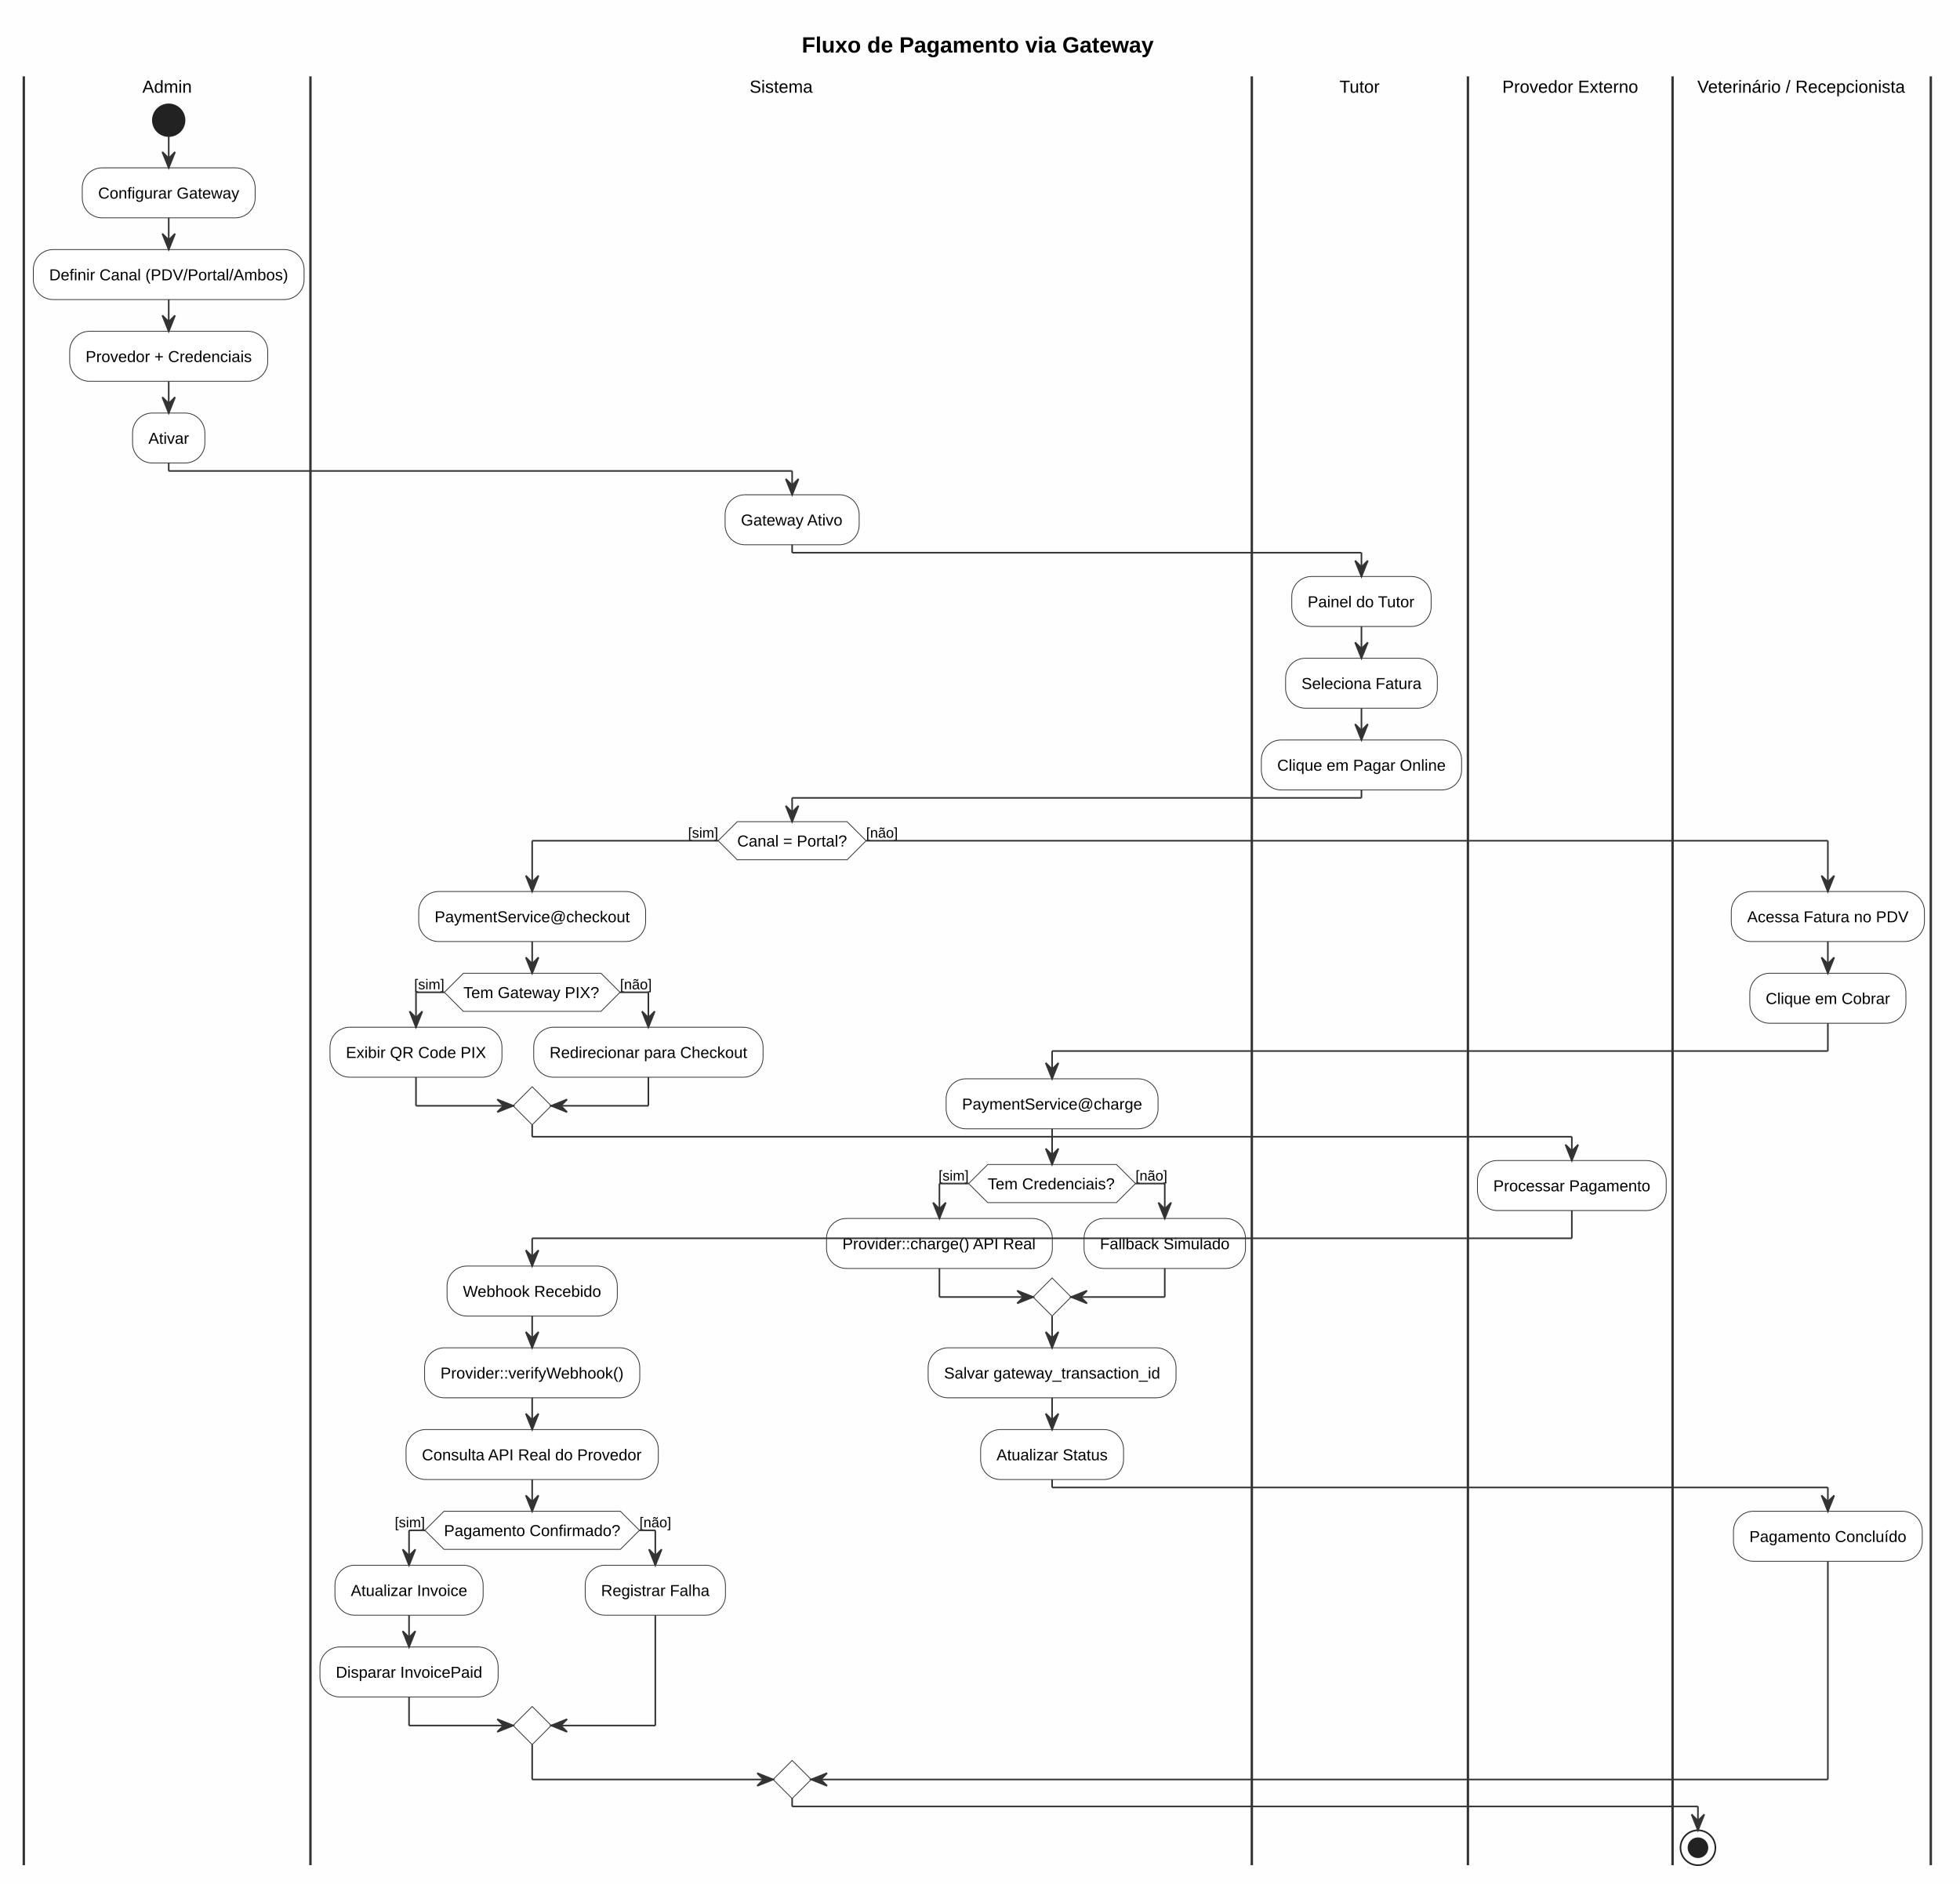
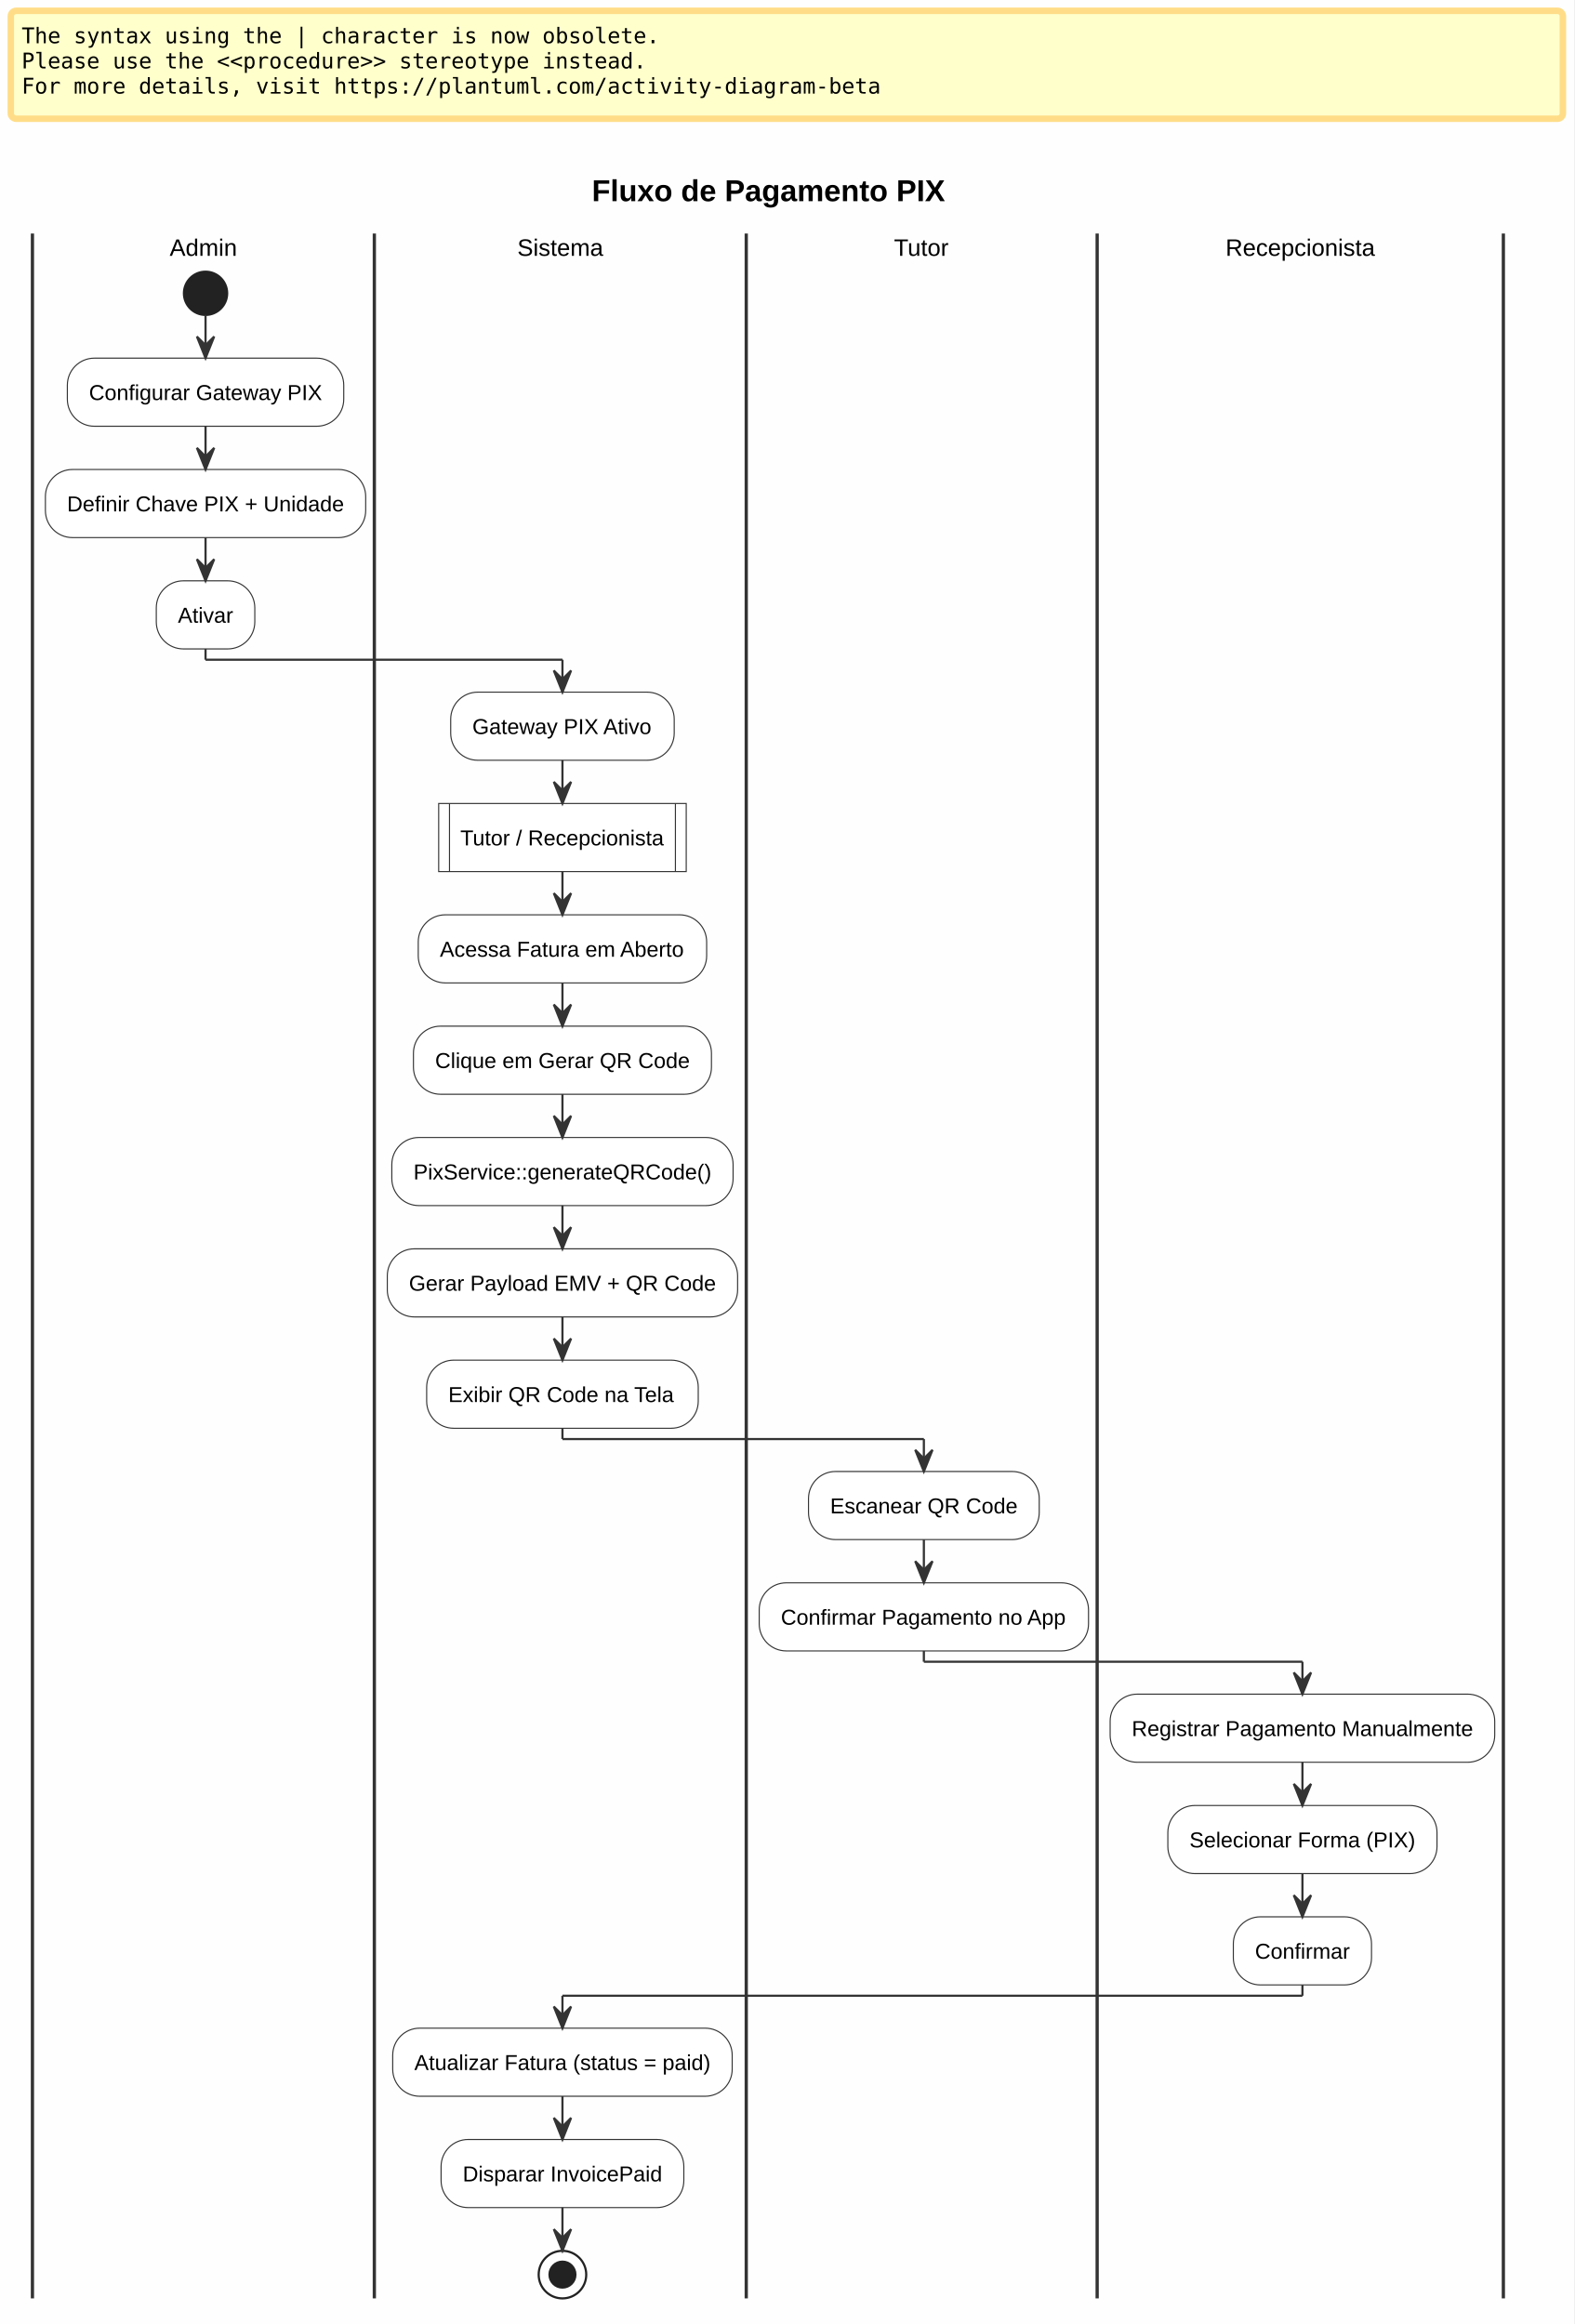
- <svg xmlns="http://www.w3.org/2000/svg" contentStyleType="text/css" data-diagram-type="ACTIVITY" height="1187px" preserveAspectRatio="none" style="width:1235px;height:1187px;background:#FEFEFE;" version="1.1" viewBox="0 0 1235 1187" width="1235px" zoomAndPan="magnify">
+ <svg xmlns="http://www.w3.org/2000/svg" contentStyleType="text/css" data-diagram-type="ACTIVITY" height="1075px" preserveAspectRatio="none" style="width:728px;height:1075px;background:#FEFEFE;" version="1.1" viewBox="0 0 728 1075" width="728px" zoomAndPan="magnify">
  <defs />
  <g>
-     <rect fill="#FEFEFE" height="1187" style="stroke:#FFFFFF00;stroke-width:1;" width="1235" x="0" y="0" />
-     <text fill="#000000" font-family="Arial" font-size="14" font-weight="bold" lengthAdjust="spacing" textLength="221.737" x="505.194" y="33.132">Fluxo de Pagamento via Gateway</text>
-     <rect fill="#FFFFFF" fill-opacity="0" height="12.649" style="stroke:#FFFFFF00;stroke-width:1;" width="1202.126" x="15" y="48.099" />
-     <ellipse cx="106.303" cy="75.748" fill="#222222" rx="10" ry="10" style="stroke:#222222;stroke-width:1;" />
-     <rect fill="#FFFFFF" height="31.499" rx="12.5" ry="12.5" style="stroke:#333333;stroke-width:0.5;" width="108.931" x="51.837" y="105.748" />
-     <text fill="#000000" font-family="Arial" font-size="10" lengthAdjust="spacing" textLength="88.931" x="61.837" y="125.127">Configurar Gateway</text>
-     <rect fill="#FFFFFF" height="31.499" rx="12.5" ry="12.5" style="stroke:#333333;stroke-width:0.5;" width="170.606" x="21" y="157.247" />
-     <text fill="#000000" font-family="Arial" font-size="10" lengthAdjust="spacing" textLength="150.606" x="31" y="176.626">Definir Canal (PDV/Portal/Ambos)</text>
-     <rect fill="#FFFFFF" height="31.499" rx="12.5" ry="12.5" style="stroke:#333333;stroke-width:0.5;" width="124.775" x="43.915" y="208.746" />
-     <text fill="#000000" font-family="Arial" font-size="10" lengthAdjust="spacing" textLength="104.775" x="53.915" y="228.125">Provedor + Credenciais</text>
-     <rect fill="#FFFFFF" height="31.499" rx="12.5" ry="12.5" style="stroke:#333333;stroke-width:0.5;" width="45.562" x="83.522" y="260.245" />
-     <text fill="#000000" font-family="Arial" font-size="10" lengthAdjust="spacing" textLength="25.561" x="93.522" y="279.625">Ativar</text>
-     <line style="stroke:#333333;stroke-width:1.5;" x1="15" x2="15" y1="48.099" y2="1175.231" />
-     <rect fill="#FFFFFF" height="31.499" rx="12.5" ry="12.5" style="stroke:#333333;stroke-width:0.5;" width="84.473" x="456.892" y="311.744" />
-     <text fill="#000000" font-family="Arial" font-size="10" lengthAdjust="spacing" textLength="64.473" x="466.892" y="331.123">Gateway Ativo</text>
-     <polygon fill="#FFFFFF" points="464.524,517.74,533.733,517.74,545.733,529.74,533.733,541.74,464.524,541.74,452.524,529.74,464.524,517.74" style="stroke:#333333;stroke-width:0.5;" />
-     <text fill="#000000" font-family="Arial" font-size="10" lengthAdjust="spacing" textLength="69.209" x="464.524" y="533.37">Canal = Portal?</text>
-     <text fill="#000000" font-family="Arial" font-size="9" lengthAdjust="spacing" textLength="18.998" x="433.526" y="527.832">[sim]</text>
-     <text fill="#000000" font-family="Arial" font-size="9" lengthAdjust="spacing" textLength="20.017" x="545.733" y="527.832">[não]</text>
-     <rect fill="#FFFFFF" height="31.499" rx="12.5" ry="12.5" style="stroke:#333333;stroke-width:0.5;" width="142.983" x="263.835" y="561.74" />
-     <text fill="#000000" font-family="Arial" font-size="10" lengthAdjust="spacing" textLength="122.983" x="273.835" y="581.12">PaymentService@checkout</text>
-     <polygon fill="#FFFFFF" points="291.977,613.239,378.676,613.239,390.676,625.239,378.676,637.239,291.977,637.239,279.977,625.239,291.977,613.239" style="stroke:#333333;stroke-width:0.5;" />
-     <text fill="#000000" font-family="Arial" font-size="10" lengthAdjust="spacing" textLength="86.699" x="291.977" y="628.869">Tem Gateway PIX?</text>
-     <text fill="#000000" font-family="Arial" font-size="9" lengthAdjust="spacing" textLength="18.998" x="260.979" y="623.332">[sim]</text>
-     <text fill="#000000" font-family="Arial" font-size="9" lengthAdjust="spacing" textLength="20.017" x="390.676" y="623.332">[não]</text>
-     <rect fill="#FFFFFF" height="31.499" rx="12.5" ry="12.5" style="stroke:#333333;stroke-width:0.5;" width="108.364" x="207.925" y="647.239" />
-     <text fill="#000000" font-family="Arial" font-size="10" lengthAdjust="spacing" textLength="88.364" x="217.925" y="666.619">Exibir QR Code PIX</text>
-     <rect fill="#FFFFFF" height="31.499" rx="12.5" ry="12.5" style="stroke:#333333;stroke-width:0.5;" width="144.512" x="336.29" y="647.239" />
-     <text fill="#000000" font-family="Arial" font-size="10" lengthAdjust="spacing" textLength="124.512" x="346.29" y="666.619">Redirecionar para Checkout</text>
-     <polygon fill="#FFFFFF" points="335.327,684.738,347.327,696.738,335.327,708.738,323.327,696.738,335.327,684.738" style="stroke:#333333;stroke-width:0.5;" />
-     <rect fill="#FFFFFF" height="31.499" rx="12.5" ry="12.5" style="stroke:#333333;stroke-width:0.5;" width="107.275" x="281.689" y="797.736" />
-     <text fill="#000000" font-family="Arial" font-size="10" lengthAdjust="spacing" textLength="87.275" x="291.689" y="817.116">Webhook Recebido</text>
-     <rect fill="#FFFFFF" height="31.499" rx="12.5" ry="12.5" style="stroke:#333333;stroke-width:0.5;" width="135.591" x="267.531" y="849.235" />
-     <text fill="#000000" font-family="Arial" font-size="10" lengthAdjust="spacing" textLength="115.591" x="277.531" y="868.615">Provider::verifyWebhook()</text>
-     <rect fill="#FFFFFF" height="31.499" rx="12.5" ry="12.5" style="stroke:#333333;stroke-width:0.5;" width="158.965" x="255.844" y="900.734" />
-     <text fill="#000000" font-family="Arial" font-size="10" lengthAdjust="spacing" textLength="138.965" x="265.844" y="920.114">Consulta API Real do Provedor</text>
-     <polygon fill="#FFFFFF" points="279.738,952.233,390.915,952.233,402.915,964.233,390.915,976.233,279.738,976.233,267.738,964.233,279.738,952.233" style="stroke:#333333;stroke-width:0.5;" />
-     <text fill="#000000" font-family="Arial" font-size="10" lengthAdjust="spacing" textLength="111.177" x="279.738" y="967.863">Pagamento Confirmado?</text>
-     <text fill="#000000" font-family="Arial" font-size="9" lengthAdjust="spacing" textLength="18.998" x="248.741" y="962.326">[sim]</text>
-     <text fill="#000000" font-family="Arial" font-size="9" lengthAdjust="spacing" textLength="20.017" x="402.915" y="962.326">[não]</text>
-     <rect fill="#FFFFFF" height="31.499" rx="12.5" ry="12.5" style="stroke:#333333;stroke-width:0.5;" width="93.369" x="211.054" y="986.233" />
-     <text fill="#000000" font-family="Arial" font-size="10" lengthAdjust="spacing" textLength="73.369" x="221.054" y="1005.613">Atualizar Invoice</text>
-     <rect fill="#FFFFFF" height="31.499" rx="12.5" ry="12.5" style="stroke:#333333;stroke-width:0.5;" width="112.266" x="201.606" y="1037.732" />
-     <text fill="#000000" font-family="Arial" font-size="10" lengthAdjust="spacing" textLength="92.266" x="211.606" y="1057.112">Disparar InvoicePaid</text>
-     <rect fill="#FFFFFF" height="31.499" rx="12.5" ry="12.5" style="stroke:#333333;stroke-width:0.5;" width="88.359" x="368.735" y="986.233" />
-     <text fill="#000000" font-family="Arial" font-size="10" lengthAdjust="spacing" textLength="68.359" x="378.735" y="1005.613">Registrar Falha</text>
-     <polygon fill="#FFFFFF" points="335.327,1075.231,347.327,1087.231,335.327,1099.231,323.327,1087.231,335.327,1075.231" style="stroke:#333333;stroke-width:0.5;" />
-     <rect fill="#FFFFFF" height="31.499" rx="12.5" ry="12.5" style="stroke:#333333;stroke-width:0.5;" width="133.535" x="596.163" y="679.738" />
-     <text fill="#000000" font-family="Arial" font-size="10" lengthAdjust="spacing" textLength="113.535" x="606.163" y="699.118">PaymentService@charge</text>
-     <polygon fill="#FFFFFF" points="622.359,733.736,703.502,733.736,715.502,745.736,703.502,757.736,622.359,757.736,610.359,745.736,622.359,733.736" style="stroke:#333333;stroke-width:0.5;" />
-     <text fill="#000000" font-family="Arial" font-size="10" lengthAdjust="spacing" textLength="81.143" x="622.359" y="749.366">Tem Credenciais?</text>
-     <text fill="#000000" font-family="Arial" font-size="9" lengthAdjust="spacing" textLength="18.998" x="591.362" y="743.829">[sim]</text>
-     <text fill="#000000" font-family="Arial" font-size="9" lengthAdjust="spacing" textLength="20.017" x="715.502" y="743.829">[não]</text>
-     <rect fill="#FFFFFF" height="31.499" rx="12.5" ry="12.5" style="stroke:#333333;stroke-width:0.5;" width="142.27" x="520.802" y="767.736" />
-     <text fill="#000000" font-family="Arial" font-size="10" lengthAdjust="spacing" textLength="122.27" x="530.802" y="787.116">Provider::charge() API Real</text>
-     <rect fill="#FFFFFF" height="31.499" rx="12.5" ry="12.5" style="stroke:#333333;stroke-width:0.5;" width="101.704" x="683.072" y="767.736" />
-     <text fill="#000000" font-family="Arial" font-size="10" lengthAdjust="spacing" textLength="81.704" x="693.072" y="787.116">Fallback Simulado</text>
-     <polygon fill="#FFFFFF" points="662.93,805.235,674.93,817.235,662.93,829.235,650.93,817.235,662.93,805.235" style="stroke:#333333;stroke-width:0.5;" />
-     <rect fill="#FFFFFF" height="31.499" rx="12.5" ry="12.5" style="stroke:#333333;stroke-width:0.5;" width="156.191" x="584.835" y="849.235" />
-     <text fill="#000000" font-family="Arial" font-size="10" lengthAdjust="spacing" textLength="136.191" x="594.835" y="868.615">Salvar gateway_transaction_id</text>
-     <rect fill="#FFFFFF" height="31.499" rx="12.5" ry="12.5" style="stroke:#333333;stroke-width:0.5;" width="90.034" x="617.913" y="900.734" />
-     <text fill="#000000" font-family="Arial" font-size="10" lengthAdjust="spacing" textLength="70.034" x="627.913" y="920.114">Atualizar Status</text>
-     <polygon fill="#FFFFFF" points="499.128,1109.231,511.128,1121.231,499.128,1133.231,487.128,1121.231,499.128,1109.231" style="stroke:#333333;stroke-width:0.5;" />
-     <line style="stroke:#333333;stroke-width:1.5;" x1="195.606" x2="195.606" y1="48.099" y2="1175.231" />
-     <rect fill="#FFFFFF" height="31.499" rx="12.5" ry="12.5" style="stroke:#333333;stroke-width:0.5;" width="87.817" x="813.951" y="363.243" />
-     <text fill="#000000" font-family="Arial" font-size="10" lengthAdjust="spacing" textLength="67.817" x="823.951" y="382.623">Painel do Tutor</text>
-     <rect fill="#FFFFFF" height="31.499" rx="12.5" ry="12.5" style="stroke:#333333;stroke-width:0.5;" width="95.601" x="810.059" y="414.742" />
-     <text fill="#000000" font-family="Arial" font-size="10" lengthAdjust="spacing" textLength="75.601" x="820.059" y="434.122">Seleciona Fatura</text>
-     <rect fill="#FFFFFF" height="31.499" rx="12.5" ry="12.5" style="stroke:#333333;stroke-width:0.5;" width="126.167" x="794.776" y="466.241" />
-     <text fill="#000000" font-family="Arial" font-size="10" lengthAdjust="spacing" textLength="106.167" x="804.776" y="485.621">Clique em Pagar Online</text>
-     <line style="stroke:#333333;stroke-width:1.5;" x1="788.776" x2="788.776" y1="48.099" y2="1175.231" />
-     <rect fill="#FFFFFF" height="31.499" rx="12.5" ry="12.5" style="stroke:#333333;stroke-width:0.5;" width="118.94" x="930.943" y="731.237" />
-     <text fill="#000000" font-family="Arial" font-size="10" lengthAdjust="spacing" textLength="98.94" x="940.943" y="750.617">Processar Pagamento</text>
-     <line style="stroke:#333333;stroke-width:1.5;" x1="924.943" x2="924.943" y1="48.099" y2="1175.231" />
-     <rect fill="#FFFFFF" height="31.499" rx="12.5" ry="12.5" style="stroke:#333333;stroke-width:0.5;" width="121.714" x="1090.883" y="561.74" />
-     <text fill="#000000" font-family="Arial" font-size="10" lengthAdjust="spacing" textLength="101.714" x="1100.883" y="581.12">Acessa Fatura no PDV</text>
-     <rect fill="#FFFFFF" height="31.499" rx="12.5" ry="12.5" style="stroke:#333333;stroke-width:0.5;" width="98.364" x="1102.558" y="613.239" />
-     <text fill="#000000" font-family="Arial" font-size="10" lengthAdjust="spacing" textLength="78.364" x="1112.558" y="632.619">Clique em Cobrar</text>
-     <rect fill="#FFFFFF" height="31.499" rx="12.5" ry="12.5" style="stroke:#333333;stroke-width:0.5;" width="118.955" x="1092.263" y="952.233" />
-     <text fill="#000000" font-family="Arial" font-size="10" lengthAdjust="spacing" textLength="98.955" x="1102.263" y="971.613">Pagamento Concluído</text>
-     <ellipse cx="1069.883" cy="1164.231" fill="#FFFFFF" fill-opacity="0" rx="11" ry="11" style="stroke:#222222;stroke-width:1;" />
-     <ellipse cx="1069.883" cy="1164.231" fill="#222222" rx="6" ry="6" style="stroke:#222222;stroke-width:1;" />
-     <line style="stroke:#333333;stroke-width:1.5;" x1="1053.883" x2="1053.883" y1="48.099" y2="1175.231" />
-     <line style="stroke:#333333;stroke-width:1.5;" x1="1216.597" x2="1216.597" y1="48.099" y2="1175.231" />
-     <line style="stroke:#333333;stroke-width:1;" x1="106.303" x2="106.303" y1="85.748" y2="105.748" />
-     <polygon fill="#333333" points="102.303,95.748,106.303,105.748,110.303,95.748,106.303,99.748" style="stroke:#333333;stroke-width:1;" />
-     <line style="stroke:#333333;stroke-width:1;" x1="106.303" x2="106.303" y1="137.247" y2="157.247" />
-     <polygon fill="#333333" points="102.303,147.247,106.303,157.247,110.303,147.247,106.303,151.247" style="stroke:#333333;stroke-width:1;" />
-     <line style="stroke:#333333;stroke-width:1;" x1="106.303" x2="106.303" y1="188.746" y2="208.746" />
-     <polygon fill="#333333" points="102.303,198.746,106.303,208.746,110.303,198.746,106.303,202.746" style="stroke:#333333;stroke-width:1;" />
-     <line style="stroke:#333333;stroke-width:1;" x1="106.303" x2="106.303" y1="240.245" y2="260.245" />
-     <polygon fill="#333333" points="102.303,250.245,106.303,260.245,110.303,250.245,106.303,254.245" style="stroke:#333333;stroke-width:1;" />
-     <line style="stroke:#333333;stroke-width:1;" x1="279.977" x2="262.108" y1="625.239" y2="625.239" />
-     <line style="stroke:#333333;stroke-width:1;" x1="262.108" x2="262.108" y1="625.239" y2="647.239" />
-     <polygon fill="#333333" points="258.108,637.239,262.108,647.239,266.108,637.239,262.108,641.239" style="stroke:#333333;stroke-width:1;" />
-     <line style="stroke:#333333;stroke-width:1;" x1="390.676" x2="408.546" y1="625.239" y2="625.239" />
-     <line style="stroke:#333333;stroke-width:1;" x1="408.546" x2="408.546" y1="625.239" y2="647.239" />
-     <polygon fill="#333333" points="404.546,637.239,408.546,647.239,412.546,637.239,408.546,641.239" style="stroke:#333333;stroke-width:1;" />
-     <line style="stroke:#333333;stroke-width:1;" x1="262.108" x2="262.108" y1="678.738" y2="696.738" />
-     <line style="stroke:#333333;stroke-width:1;" x1="262.108" x2="323.327" y1="696.738" y2="696.738" />
-     <polygon fill="#333333" points="313.327,692.738,323.327,696.738,313.327,700.738,317.327,696.738" style="stroke:#333333;stroke-width:1;" />
-     <line style="stroke:#333333;stroke-width:1;" x1="408.546" x2="408.546" y1="678.738" y2="696.738" />
-     <line style="stroke:#333333;stroke-width:1;" x1="408.546" x2="347.327" y1="696.738" y2="696.738" />
-     <polygon fill="#333333" points="357.327,692.738,347.327,696.738,357.327,700.738,353.327,696.738" style="stroke:#333333;stroke-width:1;" />
-     <line style="stroke:#333333;stroke-width:1;" x1="335.327" x2="335.327" y1="593.239" y2="613.239" />
-     <polygon fill="#333333" points="331.327,603.239,335.327,613.239,339.327,603.239,335.327,607.239" style="stroke:#333333;stroke-width:1;" />
-     <line style="stroke:#333333;stroke-width:1;" x1="335.327" x2="335.327" y1="829.235" y2="849.235" />
-     <polygon fill="#333333" points="331.327,839.235,335.327,849.235,339.327,839.235,335.327,843.235" style="stroke:#333333;stroke-width:1;" />
-     <line style="stroke:#333333;stroke-width:1;" x1="335.327" x2="335.327" y1="880.734" y2="900.734" />
-     <polygon fill="#333333" points="331.327,890.734,335.327,900.734,339.327,890.734,335.327,894.734" style="stroke:#333333;stroke-width:1;" />
-     <line style="stroke:#333333;stroke-width:1;" x1="257.738" x2="257.738" y1="1017.732" y2="1037.732" />
-     <polygon fill="#333333" points="253.738,1027.732,257.738,1037.732,261.738,1027.732,257.738,1031.732" style="stroke:#333333;stroke-width:1;" />
-     <line style="stroke:#333333;stroke-width:1;" x1="267.738" x2="257.738" y1="964.233" y2="964.233" />
-     <line style="stroke:#333333;stroke-width:1;" x1="257.738" x2="257.738" y1="964.233" y2="986.233" />
-     <polygon fill="#333333" points="253.738,976.233,257.738,986.233,261.738,976.233,257.738,980.233" style="stroke:#333333;stroke-width:1;" />
-     <line style="stroke:#333333;stroke-width:1;" x1="402.915" x2="412.915" y1="964.233" y2="964.233" />
-     <line style="stroke:#333333;stroke-width:1;" x1="412.915" x2="412.915" y1="964.233" y2="986.233" />
-     <polygon fill="#333333" points="408.915,976.233,412.915,986.233,416.915,976.233,412.915,980.233" style="stroke:#333333;stroke-width:1;" />
-     <line style="stroke:#333333;stroke-width:1;" x1="257.738" x2="257.738" y1="1069.231" y2="1087.231" />
-     <line style="stroke:#333333;stroke-width:1;" x1="257.738" x2="323.327" y1="1087.231" y2="1087.231" />
-     <polygon fill="#333333" points="313.327,1083.231,323.327,1087.231,313.327,1091.231,317.327,1087.231" style="stroke:#333333;stroke-width:1;" />
-     <line style="stroke:#333333;stroke-width:1;" x1="412.915" x2="412.915" y1="1017.732" y2="1087.231" />
-     <line style="stroke:#333333;stroke-width:1;" x1="412.915" x2="347.327" y1="1087.231" y2="1087.231" />
-     <polygon fill="#333333" points="357.327,1083.231,347.327,1087.231,357.327,1091.231,353.327,1087.231" style="stroke:#333333;stroke-width:1;" />
-     <line style="stroke:#333333;stroke-width:1;" x1="335.327" x2="335.327" y1="932.233" y2="952.233" />
-     <polygon fill="#333333" points="331.327,942.233,335.327,952.233,339.327,942.233,335.327,946.233" style="stroke:#333333;stroke-width:1;" />
-     <line style="stroke:#333333;stroke-width:1;" x1="610.359" x2="591.937" y1="745.736" y2="745.736" />
-     <line style="stroke:#333333;stroke-width:1;" x1="591.937" x2="591.937" y1="745.736" y2="767.736" />
-     <polygon fill="#333333" points="587.937,757.736,591.937,767.736,595.937,757.736,591.937,761.736" style="stroke:#333333;stroke-width:1;" />
-     <line style="stroke:#333333;stroke-width:1;" x1="715.502" x2="733.924" y1="745.736" y2="745.736" />
-     <line style="stroke:#333333;stroke-width:1;" x1="733.924" x2="733.924" y1="745.736" y2="767.736" />
-     <polygon fill="#333333" points="729.924,757.736,733.924,767.736,737.924,757.736,733.924,761.736" style="stroke:#333333;stroke-width:1;" />
-     <line style="stroke:#333333;stroke-width:1;" x1="591.937" x2="591.937" y1="799.235" y2="817.235" />
-     <line style="stroke:#333333;stroke-width:1;" x1="591.937" x2="650.93" y1="817.235" y2="817.235" />
-     <polygon fill="#333333" points="640.93,813.235,650.93,817.235,640.93,821.235,644.93,817.235" style="stroke:#333333;stroke-width:1;" />
-     <line style="stroke:#333333;stroke-width:1;" x1="733.924" x2="733.924" y1="799.235" y2="817.235" />
-     <line style="stroke:#333333;stroke-width:1;" x1="733.924" x2="674.93" y1="817.235" y2="817.235" />
-     <polygon fill="#333333" points="684.93,813.235,674.93,817.235,684.93,821.235,680.93,817.235" style="stroke:#333333;stroke-width:1;" />
-     <line style="stroke:#333333;stroke-width:1;" x1="662.93" x2="662.93" y1="711.237" y2="733.736" />
-     <polygon fill="#333333" points="658.93,723.736,662.93,733.736,666.93,723.736,662.93,727.736" style="stroke:#333333;stroke-width:1;" />
-     <line style="stroke:#333333;stroke-width:1;" x1="662.93" x2="662.93" y1="829.235" y2="849.235" />
-     <polygon fill="#333333" points="658.93,839.235,662.93,849.235,666.93,839.235,662.93,843.235" style="stroke:#333333;stroke-width:1;" />
-     <line style="stroke:#333333;stroke-width:1;" x1="662.93" x2="662.93" y1="880.734" y2="900.734" />
-     <polygon fill="#333333" points="658.93,890.734,662.93,900.734,666.93,890.734,662.93,894.734" style="stroke:#333333;stroke-width:1;" />
-     <line style="stroke:#333333;stroke-width:1;" x1="452.524" x2="335.327" y1="529.74" y2="529.74" />
-     <line style="stroke:#333333;stroke-width:1;" x1="335.327" x2="335.327" y1="529.74" y2="561.74" />
-     <polygon fill="#333333" points="331.327,551.74,335.327,561.74,339.327,551.74,335.327,555.74" style="stroke:#333333;stroke-width:1;" />
-     <line style="stroke:#333333;stroke-width:1;" x1="335.327" x2="335.327" y1="1099.231" y2="1121.231" />
-     <line style="stroke:#333333;stroke-width:1;" x1="335.327" x2="487.128" y1="1121.231" y2="1121.231" />
-     <polygon fill="#333333" points="477.128,1117.231,487.128,1121.231,477.128,1125.231,481.128,1121.231" style="stroke:#333333;stroke-width:1;" />
-     <line style="stroke:#333333;stroke-width:1;" x1="857.86" x2="857.86" y1="394.742" y2="414.742" />
-     <polygon fill="#333333" points="853.86,404.742,857.86,414.742,861.86,404.742,857.86,408.742" style="stroke:#333333;stroke-width:1;" />
-     <line style="stroke:#333333;stroke-width:1;" x1="857.86" x2="857.86" y1="446.241" y2="466.241" />
-     <polygon fill="#333333" points="853.86,456.241,857.86,466.241,861.86,456.241,857.86,460.241" style="stroke:#333333;stroke-width:1;" />
-     <line style="stroke:#333333;stroke-width:1;" x1="1151.741" x2="1151.741" y1="593.239" y2="613.239" />
-     <polygon fill="#333333" points="1147.741,603.239,1151.741,613.239,1155.741,603.239,1151.741,607.239" style="stroke:#333333;stroke-width:1;" />
-     <line style="stroke:#333333;stroke-width:1;" x1="106.303" x2="106.303" y1="291.744" y2="296.744" />
-     <line style="stroke:#333333;stroke-width:1;" x1="106.303" x2="499.128" y1="296.744" y2="296.744" />
-     <line style="stroke:#333333;stroke-width:1;" x1="499.128" x2="499.128" y1="296.744" y2="311.744" />
-     <polygon fill="#333333" points="495.128,301.744,499.128,311.744,503.128,301.744,499.128,305.744" style="stroke:#333333;stroke-width:1;" />
-     <line style="stroke:#333333;stroke-width:1;" x1="499.128" x2="499.128" y1="343.243" y2="348.243" />
-     <line style="stroke:#333333;stroke-width:1;" x1="499.128" x2="857.86" y1="348.243" y2="348.243" />
-     <line style="stroke:#333333;stroke-width:1;" x1="857.86" x2="857.86" y1="348.243" y2="363.243" />
-     <polygon fill="#333333" points="853.86,353.243,857.86,363.243,861.86,353.243,857.86,357.243" style="stroke:#333333;stroke-width:1;" />
-     <line style="stroke:#333333;stroke-width:1;" x1="335.327" x2="335.327" y1="708.738" y2="716.237" />
-     <line style="stroke:#333333;stroke-width:1;" x1="335.327" x2="990.413" y1="716.237" y2="716.237" />
-     <line style="stroke:#333333;stroke-width:1;" x1="990.413" x2="990.413" y1="716.237" y2="731.237" />
-     <polygon fill="#333333" points="986.413,721.237,990.413,731.237,994.413,721.237,990.413,725.237" style="stroke:#333333;stroke-width:1;" />
-     <line style="stroke:#333333;stroke-width:1;" x1="990.413" x2="990.413" y1="762.736" y2="780.236" />
-     <line style="stroke:#333333;stroke-width:1;" x1="990.413" x2="335.327" y1="780.236" y2="780.236" />
-     <line style="stroke:#333333;stroke-width:1;" x1="335.327" x2="335.327" y1="780.236" y2="797.736" />
-     <polygon fill="#333333" points="331.327,787.736,335.327,797.736,339.327,787.736,335.327,791.736" style="stroke:#333333;stroke-width:1;" />
-     <line style="stroke:#333333;stroke-width:1;" x1="1151.741" x2="1151.741" y1="644.738" y2="662.238" />
-     <line style="stroke:#333333;stroke-width:1;" x1="1151.741" x2="662.93" y1="662.238" y2="662.238" />
-     <line style="stroke:#333333;stroke-width:1;" x1="662.93" x2="662.93" y1="662.238" y2="679.738" />
-     <polygon fill="#333333" points="658.93,669.738,662.93,679.738,666.93,669.738,662.93,673.738" style="stroke:#333333;stroke-width:1;" />
-     <line style="stroke:#333333;stroke-width:1;" x1="662.93" x2="662.93" y1="932.233" y2="937.233" />
-     <line style="stroke:#333333;stroke-width:1;" x1="662.93" x2="1151.741" y1="937.233" y2="937.233" />
-     <line style="stroke:#333333;stroke-width:1;" x1="1151.741" x2="1151.741" y1="937.233" y2="952.233" />
-     <polygon fill="#333333" points="1147.741,942.233,1151.741,952.233,1155.741,942.233,1151.741,946.233" style="stroke:#333333;stroke-width:1;" />
-     <line style="stroke:#333333;stroke-width:1;" x1="545.733" x2="1151.741" y1="529.74" y2="529.74" />
-     <line style="stroke:#333333;stroke-width:1;" x1="1151.741" x2="1151.741" y1="529.74" y2="561.74" />
-     <polygon fill="#333333" points="1147.741,551.74,1151.741,561.74,1155.741,551.74,1151.741,555.74" style="stroke:#333333;stroke-width:1;" />
-     <line style="stroke:#333333;stroke-width:1;" x1="1151.741" x2="1151.741" y1="983.732" y2="1121.231" />
-     <line style="stroke:#333333;stroke-width:1;" x1="1151.741" x2="511.128" y1="1121.231" y2="1121.231" />
-     <polygon fill="#333333" points="521.129,1117.231,511.128,1121.231,521.129,1125.231,517.129,1121.231" style="stroke:#333333;stroke-width:1;" />
-     <line style="stroke:#333333;stroke-width:1;" x1="857.86" x2="857.86" y1="497.74" y2="502.74" />
-     <line style="stroke:#333333;stroke-width:1;" x1="857.86" x2="499.128" y1="502.74" y2="502.74" />
-     <line style="stroke:#333333;stroke-width:1;" x1="499.128" x2="499.128" y1="502.74" y2="517.74" />
-     <polygon fill="#333333" points="495.128,507.74,499.128,517.74,503.128,507.74,499.128,511.74" style="stroke:#333333;stroke-width:1;" />
-     <line style="stroke:#333333;stroke-width:1;" x1="499.128" x2="499.128" y1="1133.231" y2="1138.231" />
-     <line style="stroke:#333333;stroke-width:1;" x1="499.128" x2="1069.883" y1="1138.231" y2="1138.231" />
-     <line style="stroke:#333333;stroke-width:1;" x1="1069.883" x2="1069.883" y1="1138.231" y2="1153.231" />
-     <polygon fill="#333333" points="1065.883,1143.231,1069.883,1153.231,1073.883,1143.231,1069.883,1147.231" style="stroke:#333333;stroke-width:1;" />
-     <text fill="#000000" font-family="Arial" font-size="11" lengthAdjust="spacing" textLength="31.179" x="89.713" y="58.416">Admin</text>
-     <text fill="#000000" font-family="Arial" font-size="11" lengthAdjust="spacing" textLength="39.735" x="472.323" y="58.416">Sistema</text>
-     <text fill="#000000" font-family="Arial" font-size="11" lengthAdjust="spacing" textLength="25.674" x="844.023" y="58.416">Tutor</text>
-     <text fill="#000000" font-family="Arial" font-size="11" lengthAdjust="spacing" textLength="85.599" x="946.614" y="58.416">Provedor Externo</text>
-     <text fill="#000000" font-family="Arial" font-size="11" lengthAdjust="spacing" textLength="131.458" x="1069.512" y="58.416">Veterinário / Recepcionista</text>
+     <rect fill="#FEFEFE" height="1075" style="stroke:none;stroke-width:1;" width="728" x="0" y="0" />
+     <rect fill="#FFFFCC" height="49.922" rx="2.5" ry="2.5" style="stroke:#FFDD88;stroke-width:3;" width="717.816" x="5" y="5" />
+     <text fill="#000000" font-family="monospace" font-size="10" lengthAdjust="spacing" textLength="295.005" x="10" y="20">The syntax using the | character is now obsolete.</text>
+     <text fill="#000000" font-family="monospace" font-size="10" lengthAdjust="spacing" textLength="288.984" x="10" y="31.641">Please use the &lt;&lt;procedure&gt;&gt; stereotype instead.</text>
+     <text fill="#000000" font-family="monospace" font-size="10" lengthAdjust="spacing" textLength="397.353" x="10" y="43.281">For more details, visit https://plantuml.com/activity-diagram-beta</text>
+     <text fill="#000000" font-family="Arial" font-size="14" font-weight="bold" lengthAdjust="spacing" textLength="163.365" x="273.726" y="93.054">Fluxo de Pagamento PIX</text>
+     <rect fill="none" height="12.649" style="stroke:none;stroke-width:1;" width="680.816" x="15" y="108.02" />
+     <ellipse cx="95.062" cy="135.669" fill="#222222" rx="10" ry="10" style="stroke:#222222;stroke-width:1;" />
+     <rect fill="#FFFFFF" height="31.499" rx="12.5" ry="12.5" style="stroke:#333333;stroke-width:0.5;" width="127.827" x="31.149" y="165.669" />
+     <text fill="#000000" font-family="Arial" font-size="10" lengthAdjust="spacing" textLength="107.827" x="41.149" y="185.049">Configurar Gateway PIX</text>
+     <rect fill="#FFFFFF" height="31.499" rx="12.5" ry="12.5" style="stroke:#333333;stroke-width:0.5;" width="148.125" x="21" y="217.168" />
+     <text fill="#000000" font-family="Arial" font-size="10" lengthAdjust="spacing" textLength="128.125" x="31" y="236.548">Definir Chave PIX + Unidade</text>
+     <rect fill="#FFFFFF" height="31.499" rx="12.5" ry="12.5" style="stroke:#333333;stroke-width:0.5;" width="45.562" x="72.282" y="268.668" />
+     <text fill="#000000" font-family="Arial" font-size="10" lengthAdjust="spacing" textLength="25.561" x="82.282" y="288.047">Ativar</text>
+     <line style="stroke:#333333;stroke-width:1.5;" x1="15" x2="15" y1="108.02" y2="1063.153" />
+     <rect fill="#FFFFFF" height="31.499" rx="12.5" ry="12.5" style="stroke:#333333;stroke-width:0.5;" width="103.369" x="208.444" y="320.166" />
+     <text fill="#000000" font-family="Arial" font-size="10" lengthAdjust="spacing" textLength="83.369" x="218.444" y="339.546">Gateway PIX Ativo</text>
+     <rect fill="#FFFFFF" height="31.499" style="stroke:#333333;stroke-width:0.5;" width="114.487" x="202.885" y="371.666" />
+     <line style="stroke:#333333;stroke-width:0.5;" x1="207.885" x2="207.885" y1="371.666" y2="403.165" />
+     <line style="stroke:#333333;stroke-width:0.5;" x1="312.372" x2="312.372" y1="371.666" y2="403.165" />
+     <text fill="#000000" font-family="Arial" font-size="10" lengthAdjust="spacing" textLength="94.487" x="212.885" y="391.045">Tutor / Recepcionista</text>
+     <rect fill="#FFFFFF" height="31.499" rx="12.5" ry="12.5" style="stroke:#333333;stroke-width:0.5;" width="133.384" x="193.436" y="423.165" />
+     <text fill="#000000" font-family="Arial" font-size="10" lengthAdjust="spacing" textLength="113.384" x="203.436" y="442.544">Acessa Fatura em Aberto</text>
+     <rect fill="#FFFFFF" height="31.499" rx="12.5" ry="12.5" style="stroke:#333333;stroke-width:0.5;" width="137.822" x="191.217" y="474.664" />
+     <text fill="#000000" font-family="Arial" font-size="10" lengthAdjust="spacing" textLength="117.822" x="201.217" y="494.043">Clique em Gerar QR Code</text>
+     <rect fill="#FFFFFF" height="31.499" rx="12.5" ry="12.5" style="stroke:#333333;stroke-width:0.5;" width="157.837" x="181.21" y="526.163" />
+     <text fill="#000000" font-family="Arial" font-size="10" lengthAdjust="spacing" textLength="137.837" x="191.21" y="545.543">PixService::generateQRCode()</text>
+     <rect fill="#FFFFFF" height="31.499" rx="12.5" ry="12.5" style="stroke:#333333;stroke-width:0.5;" width="162.007" x="179.125" y="577.662" />
+     <text fill="#000000" font-family="Arial" font-size="10" lengthAdjust="spacing" textLength="142.007" x="189.125" y="597.042">Gerar Payload EMV + QR Code</text>
+     <rect fill="#FFFFFF" height="31.499" rx="12.5" ry="12.5" style="stroke:#333333;stroke-width:0.5;" width="125.601" x="197.328" y="629.161" />
+     <text fill="#000000" font-family="Arial" font-size="10" lengthAdjust="spacing" textLength="105.601" x="207.328" y="648.54">Exibir QR Code na Tela</text>
+     <rect fill="#FFFFFF" height="31.499" rx="12.5" ry="12.5" style="stroke:#333333;stroke-width:0.5;" width="157.007" x="181.625" y="938.155" />
+     <text fill="#000000" font-family="Arial" font-size="10" lengthAdjust="spacing" textLength="137.007" x="191.625" y="957.535">Atualizar Fatura (status = paid)</text>
+     <rect fill="#FFFFFF" height="31.499" rx="12.5" ry="12.5" style="stroke:#333333;stroke-width:0.5;" width="112.266" x="203.996" y="989.654" />
+     <text fill="#000000" font-family="Arial" font-size="10" lengthAdjust="spacing" textLength="92.266" x="213.996" y="1009.034">Disparar InvoicePaid</text>
+     <ellipse cx="260.128" cy="1052.153" fill="none" rx="11" ry="11" style="stroke:#222222;stroke-width:1;" />
+     <ellipse cx="260.128" cy="1052.153" fill="#222222" rx="6" ry="6" style="stroke:#222222;stroke-width:1;" />
+     <line style="stroke:#333333;stroke-width:1.5;" x1="173.125" x2="173.125" y1="108.02" y2="1063.153" />
+     <rect fill="#FFFFFF" height="31.499" rx="12.5" ry="12.5" style="stroke:#333333;stroke-width:0.5;" width="106.709" x="373.925" y="680.66" />
+     <text fill="#000000" font-family="Arial" font-size="10" lengthAdjust="spacing" textLength="86.709" x="383.925" y="700.04">Escanear QR Code</text>
+     <rect fill="#FFFFFF" height="31.499" rx="12.5" ry="12.5" style="stroke:#333333;stroke-width:0.5;" width="152.295" x="351.132" y="732.159" />
+     <text fill="#000000" font-family="Arial" font-size="10" lengthAdjust="spacing" textLength="132.295" x="361.132" y="751.539">Confirmar Pagamento no App</text>
+     <line style="stroke:#333333;stroke-width:1.5;" x1="345.132" x2="345.132" y1="108.02" y2="1063.153" />
+     <rect fill="#FFFFFF" height="31.499" rx="12.5" ry="12.5" style="stroke:#333333;stroke-width:0.5;" width="177.861" x="513.427" y="783.658" />
+     <text fill="#000000" font-family="Arial" font-size="10" lengthAdjust="spacing" textLength="157.861" x="523.427" y="803.038">Registrar Pagamento Manualmente</text>
+     <rect fill="#FFFFFF" height="31.499" rx="12.5" ry="12.5" style="stroke:#333333;stroke-width:0.5;" width="124.478" x="540.119" y="835.157" />
+     <text fill="#000000" font-family="Arial" font-size="10" lengthAdjust="spacing" textLength="104.478" x="550.119" y="854.537">Selecionar Forma (PIX)</text>
+     <rect fill="#FFFFFF" height="31.499" rx="12.5" ry="12.5" style="stroke:#333333;stroke-width:0.5;" width="63.897" x="570.409" y="886.656" />
+     <text fill="#000000" font-family="Arial" font-size="10" lengthAdjust="spacing" textLength="43.897" x="580.409" y="906.036">Confirmar</text>
+     <line style="stroke:#333333;stroke-width:1.5;" x1="507.427" x2="507.427" y1="108.02" y2="1063.153" />
+     <line style="stroke:#333333;stroke-width:1.5;" x1="695.288" x2="695.288" y1="108.02" y2="1063.153" />
+     <line style="stroke:#333333;stroke-width:1;" x1="95.062" x2="95.062" y1="145.669" y2="165.669" />
+     <polygon fill="#333333" points="91.062,155.669,95.062,165.669,99.062,155.669,95.062,159.669" style="stroke:#333333;stroke-width:1;" />
+     <line style="stroke:#333333;stroke-width:1;" x1="95.062" x2="95.062" y1="197.168" y2="217.168" />
+     <polygon fill="#333333" points="91.062,207.168,95.062,217.168,99.062,207.168,95.062,211.168" style="stroke:#333333;stroke-width:1;" />
+     <line style="stroke:#333333;stroke-width:1;" x1="95.062" x2="95.062" y1="248.667" y2="268.668" />
+     <polygon fill="#333333" points="91.062,258.668,95.062,268.668,99.062,258.668,95.062,262.668" style="stroke:#333333;stroke-width:1;" />
+     <line style="stroke:#333333;stroke-width:1;" x1="260.128" x2="260.128" y1="351.666" y2="371.666" />
+     <polygon fill="#333333" points="256.128,361.666,260.128,371.666,264.128,361.666,260.128,365.666" style="stroke:#333333;stroke-width:1;" />
+     <line style="stroke:#333333;stroke-width:1;" x1="260.128" x2="260.128" y1="403.165" y2="423.165" />
+     <polygon fill="#333333" points="256.128,413.165,260.128,423.165,264.128,413.165,260.128,417.165" style="stroke:#333333;stroke-width:1;" />
+     <line style="stroke:#333333;stroke-width:1;" x1="260.128" x2="260.128" y1="454.664" y2="474.664" />
+     <polygon fill="#333333" points="256.128,464.664,260.128,474.664,264.128,464.664,260.128,468.664" style="stroke:#333333;stroke-width:1;" />
+     <line style="stroke:#333333;stroke-width:1;" x1="260.128" x2="260.128" y1="506.163" y2="526.163" />
+     <polygon fill="#333333" points="256.128,516.163,260.128,526.163,264.128,516.163,260.128,520.163" style="stroke:#333333;stroke-width:1;" />
+     <line style="stroke:#333333;stroke-width:1;" x1="260.128" x2="260.128" y1="557.662" y2="577.662" />
+     <polygon fill="#333333" points="256.128,567.662,260.128,577.662,264.128,567.662,260.128,571.662" style="stroke:#333333;stroke-width:1;" />
+     <line style="stroke:#333333;stroke-width:1;" x1="260.128" x2="260.128" y1="609.161" y2="629.161" />
+     <polygon fill="#333333" points="256.128,619.161,260.128,629.161,264.128,619.161,260.128,623.161" style="stroke:#333333;stroke-width:1;" />
+     <line style="stroke:#333333;stroke-width:1;" x1="260.128" x2="260.128" y1="969.654" y2="989.654" />
+     <polygon fill="#333333" points="256.128,979.654,260.128,989.654,264.128,979.654,260.128,983.654" style="stroke:#333333;stroke-width:1;" />
+     <line style="stroke:#333333;stroke-width:1;" x1="260.128" x2="260.128" y1="1021.153" y2="1041.153" />
+     <polygon fill="#333333" points="256.128,1031.153,260.128,1041.153,264.128,1031.153,260.128,1035.153" style="stroke:#333333;stroke-width:1;" />
+     <line style="stroke:#333333;stroke-width:1;" x1="427.279" x2="427.279" y1="712.159" y2="732.159" />
+     <polygon fill="#333333" points="423.279,722.159,427.279,732.159,431.279,722.159,427.279,726.159" style="stroke:#333333;stroke-width:1;" />
+     <line style="stroke:#333333;stroke-width:1;" x1="602.357" x2="602.357" y1="815.157" y2="835.157" />
+     <polygon fill="#333333" points="598.357,825.157,602.357,835.157,606.357,825.157,602.357,829.157" style="stroke:#333333;stroke-width:1;" />
+     <line style="stroke:#333333;stroke-width:1;" x1="602.357" x2="602.357" y1="866.656" y2="886.656" />
+     <polygon fill="#333333" points="598.357,876.656,602.357,886.656,606.357,876.656,602.357,880.656" style="stroke:#333333;stroke-width:1;" />
+     <line style="stroke:#333333;stroke-width:1;" x1="95.062" x2="95.062" y1="300.166" y2="305.166" />
+     <line style="stroke:#333333;stroke-width:1;" x1="95.062" x2="260.128" y1="305.166" y2="305.166" />
+     <line style="stroke:#333333;stroke-width:1;" x1="260.128" x2="260.128" y1="305.166" y2="320.166" />
+     <polygon fill="#333333" points="256.128,310.166,260.128,320.166,264.128,310.166,260.128,314.166" style="stroke:#333333;stroke-width:1;" />
+     <line style="stroke:#333333;stroke-width:1;" x1="260.128" x2="260.128" y1="660.66" y2="665.66" />
+     <line style="stroke:#333333;stroke-width:1;" x1="260.128" x2="427.279" y1="665.66" y2="665.66" />
+     <line style="stroke:#333333;stroke-width:1;" x1="427.279" x2="427.279" y1="665.66" y2="680.66" />
+     <polygon fill="#333333" points="423.279,670.66,427.279,680.66,431.279,670.66,427.279,674.66" style="stroke:#333333;stroke-width:1;" />
+     <line style="stroke:#333333;stroke-width:1;" x1="427.279" x2="427.279" y1="763.658" y2="768.658" />
+     <line style="stroke:#333333;stroke-width:1;" x1="427.279" x2="602.357" y1="768.658" y2="768.658" />
+     <line style="stroke:#333333;stroke-width:1;" x1="602.357" x2="602.357" y1="768.658" y2="783.658" />
+     <polygon fill="#333333" points="598.357,773.658,602.357,783.658,606.357,773.658,602.357,777.658" style="stroke:#333333;stroke-width:1;" />
+     <line style="stroke:#333333;stroke-width:1;" x1="602.357" x2="602.357" y1="918.155" y2="923.155" />
+     <line style="stroke:#333333;stroke-width:1;" x1="602.357" x2="260.128" y1="923.155" y2="923.155" />
+     <line style="stroke:#333333;stroke-width:1;" x1="260.128" x2="260.128" y1="923.155" y2="938.155" />
+     <polygon fill="#333333" points="256.128,928.155,260.128,938.155,264.128,928.155,260.128,932.155" style="stroke:#333333;stroke-width:1;" />
+     <text fill="#000000" font-family="Arial" font-size="11" lengthAdjust="spacing" textLength="31.179" x="78.473" y="118.338">Admin</text>
+     <text fill="#000000" font-family="Arial" font-size="11" lengthAdjust="spacing" textLength="39.735" x="239.261" y="118.338">Sistema</text>
+     <text fill="#000000" font-family="Arial" font-size="11" lengthAdjust="spacing" textLength="25.674" x="413.442" y="118.338">Tutor</text>
+     <text fill="#000000" font-family="Arial" font-size="11" lengthAdjust="spacing" textLength="69.094" x="566.811" y="118.338">Recepcionista</text>
  </g>
</svg>
